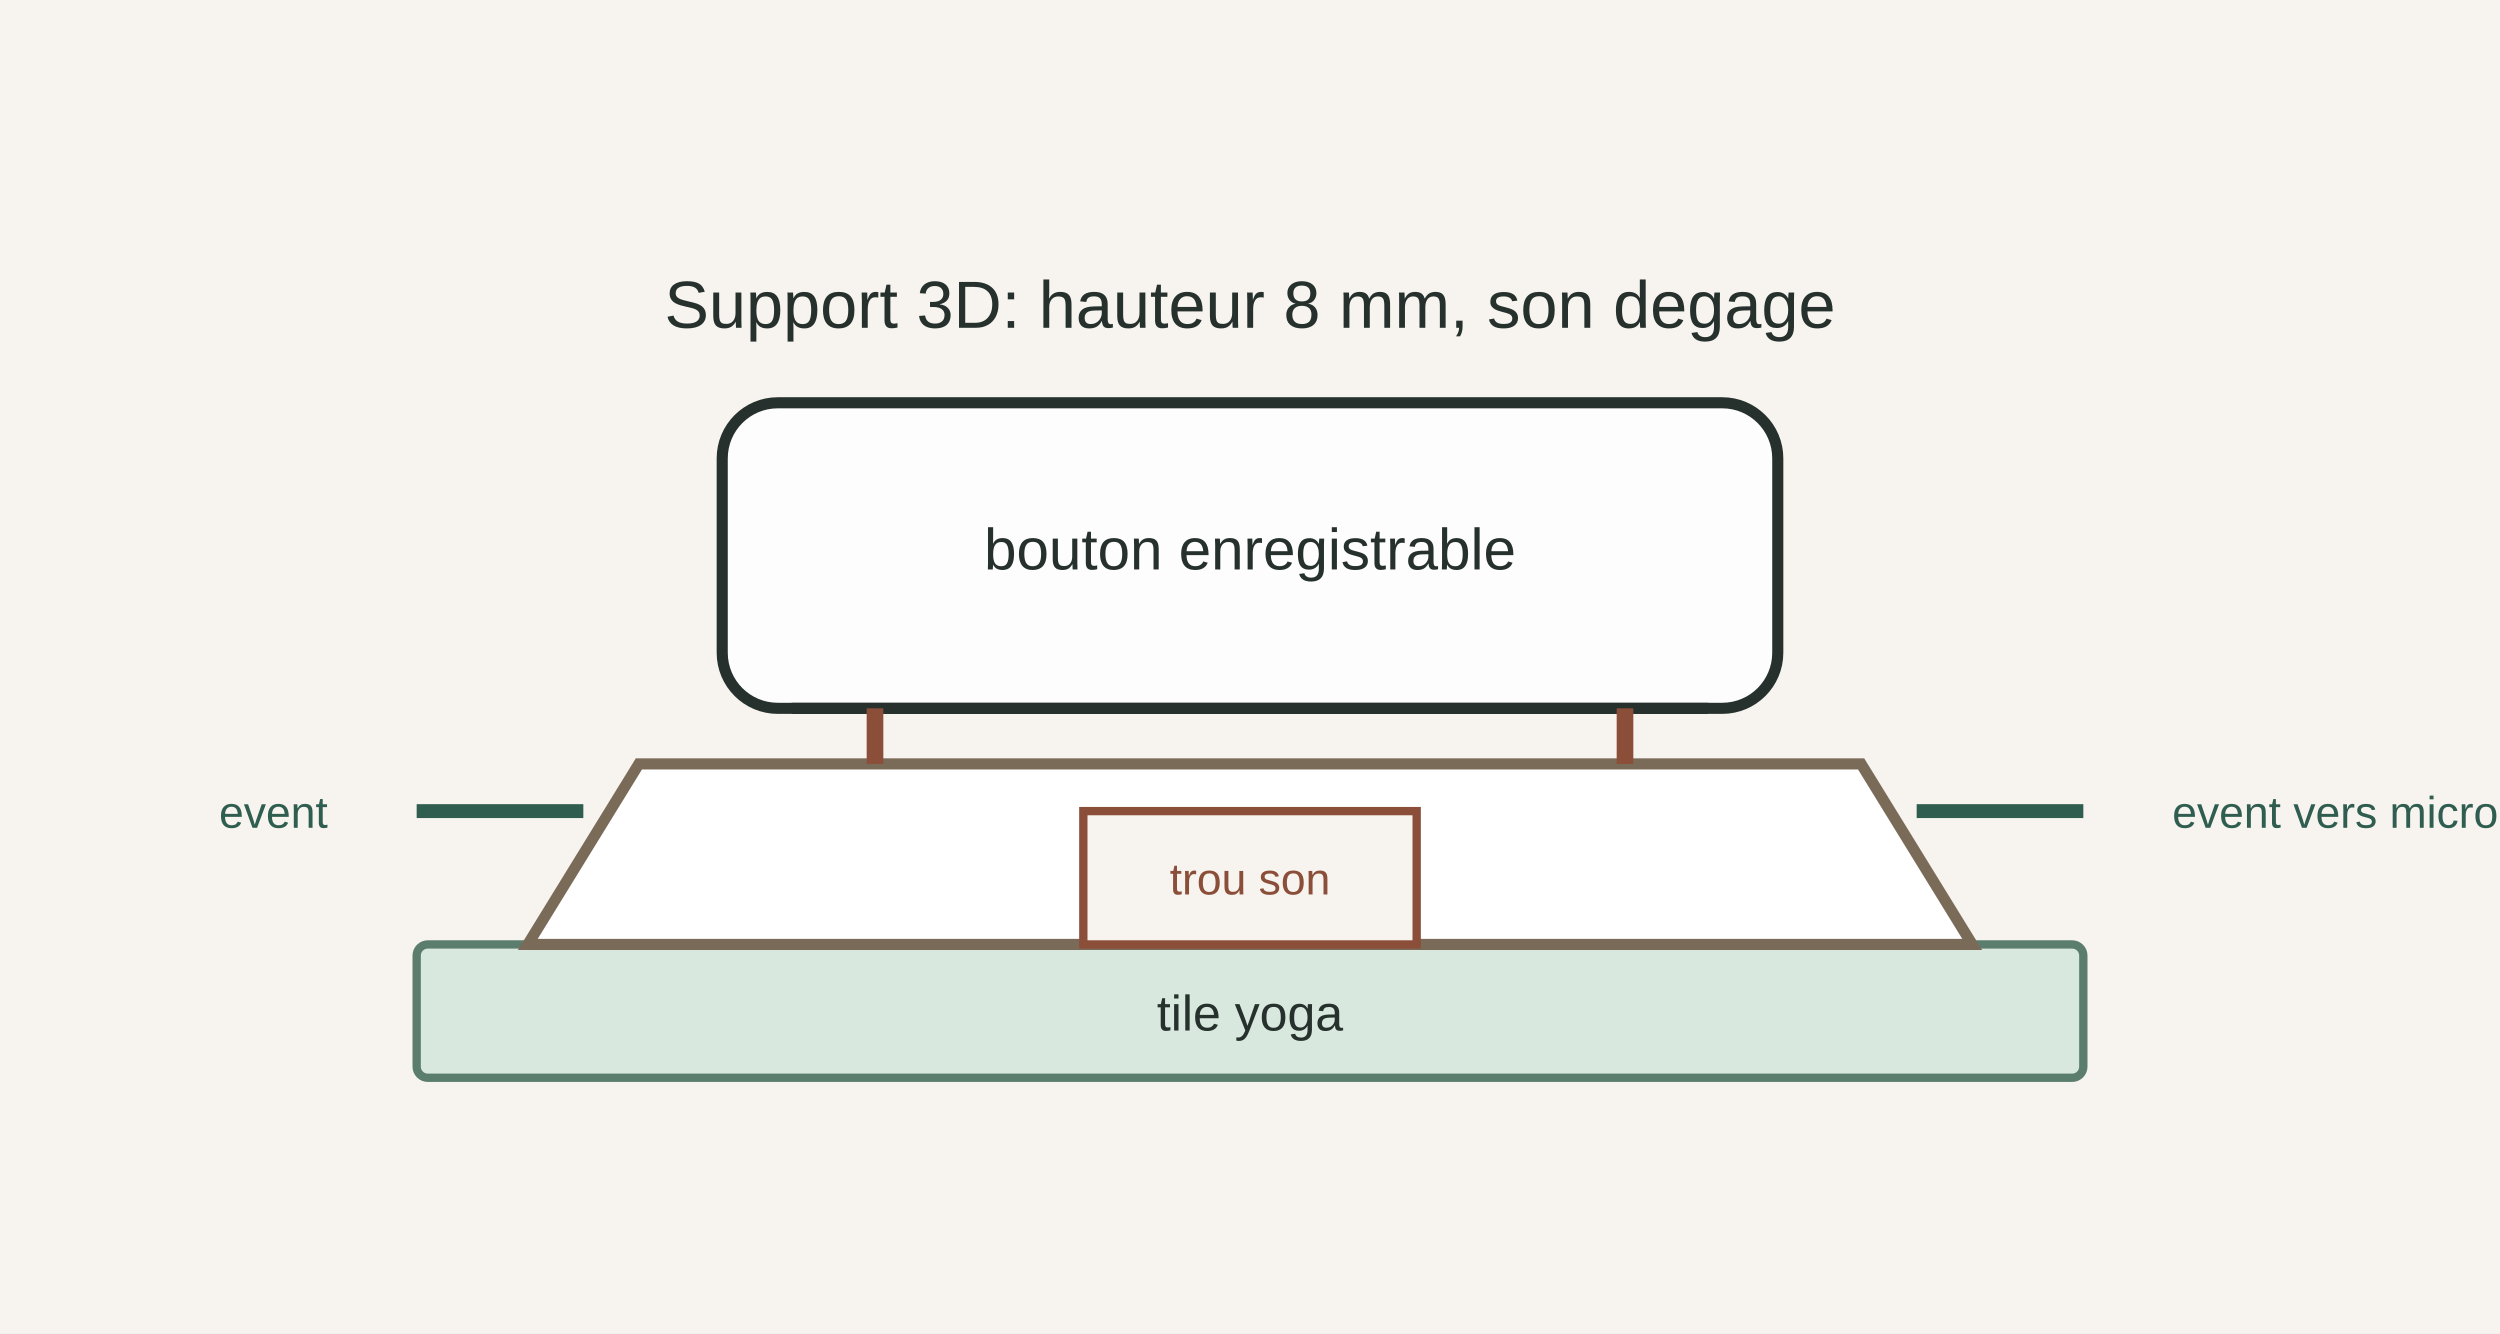
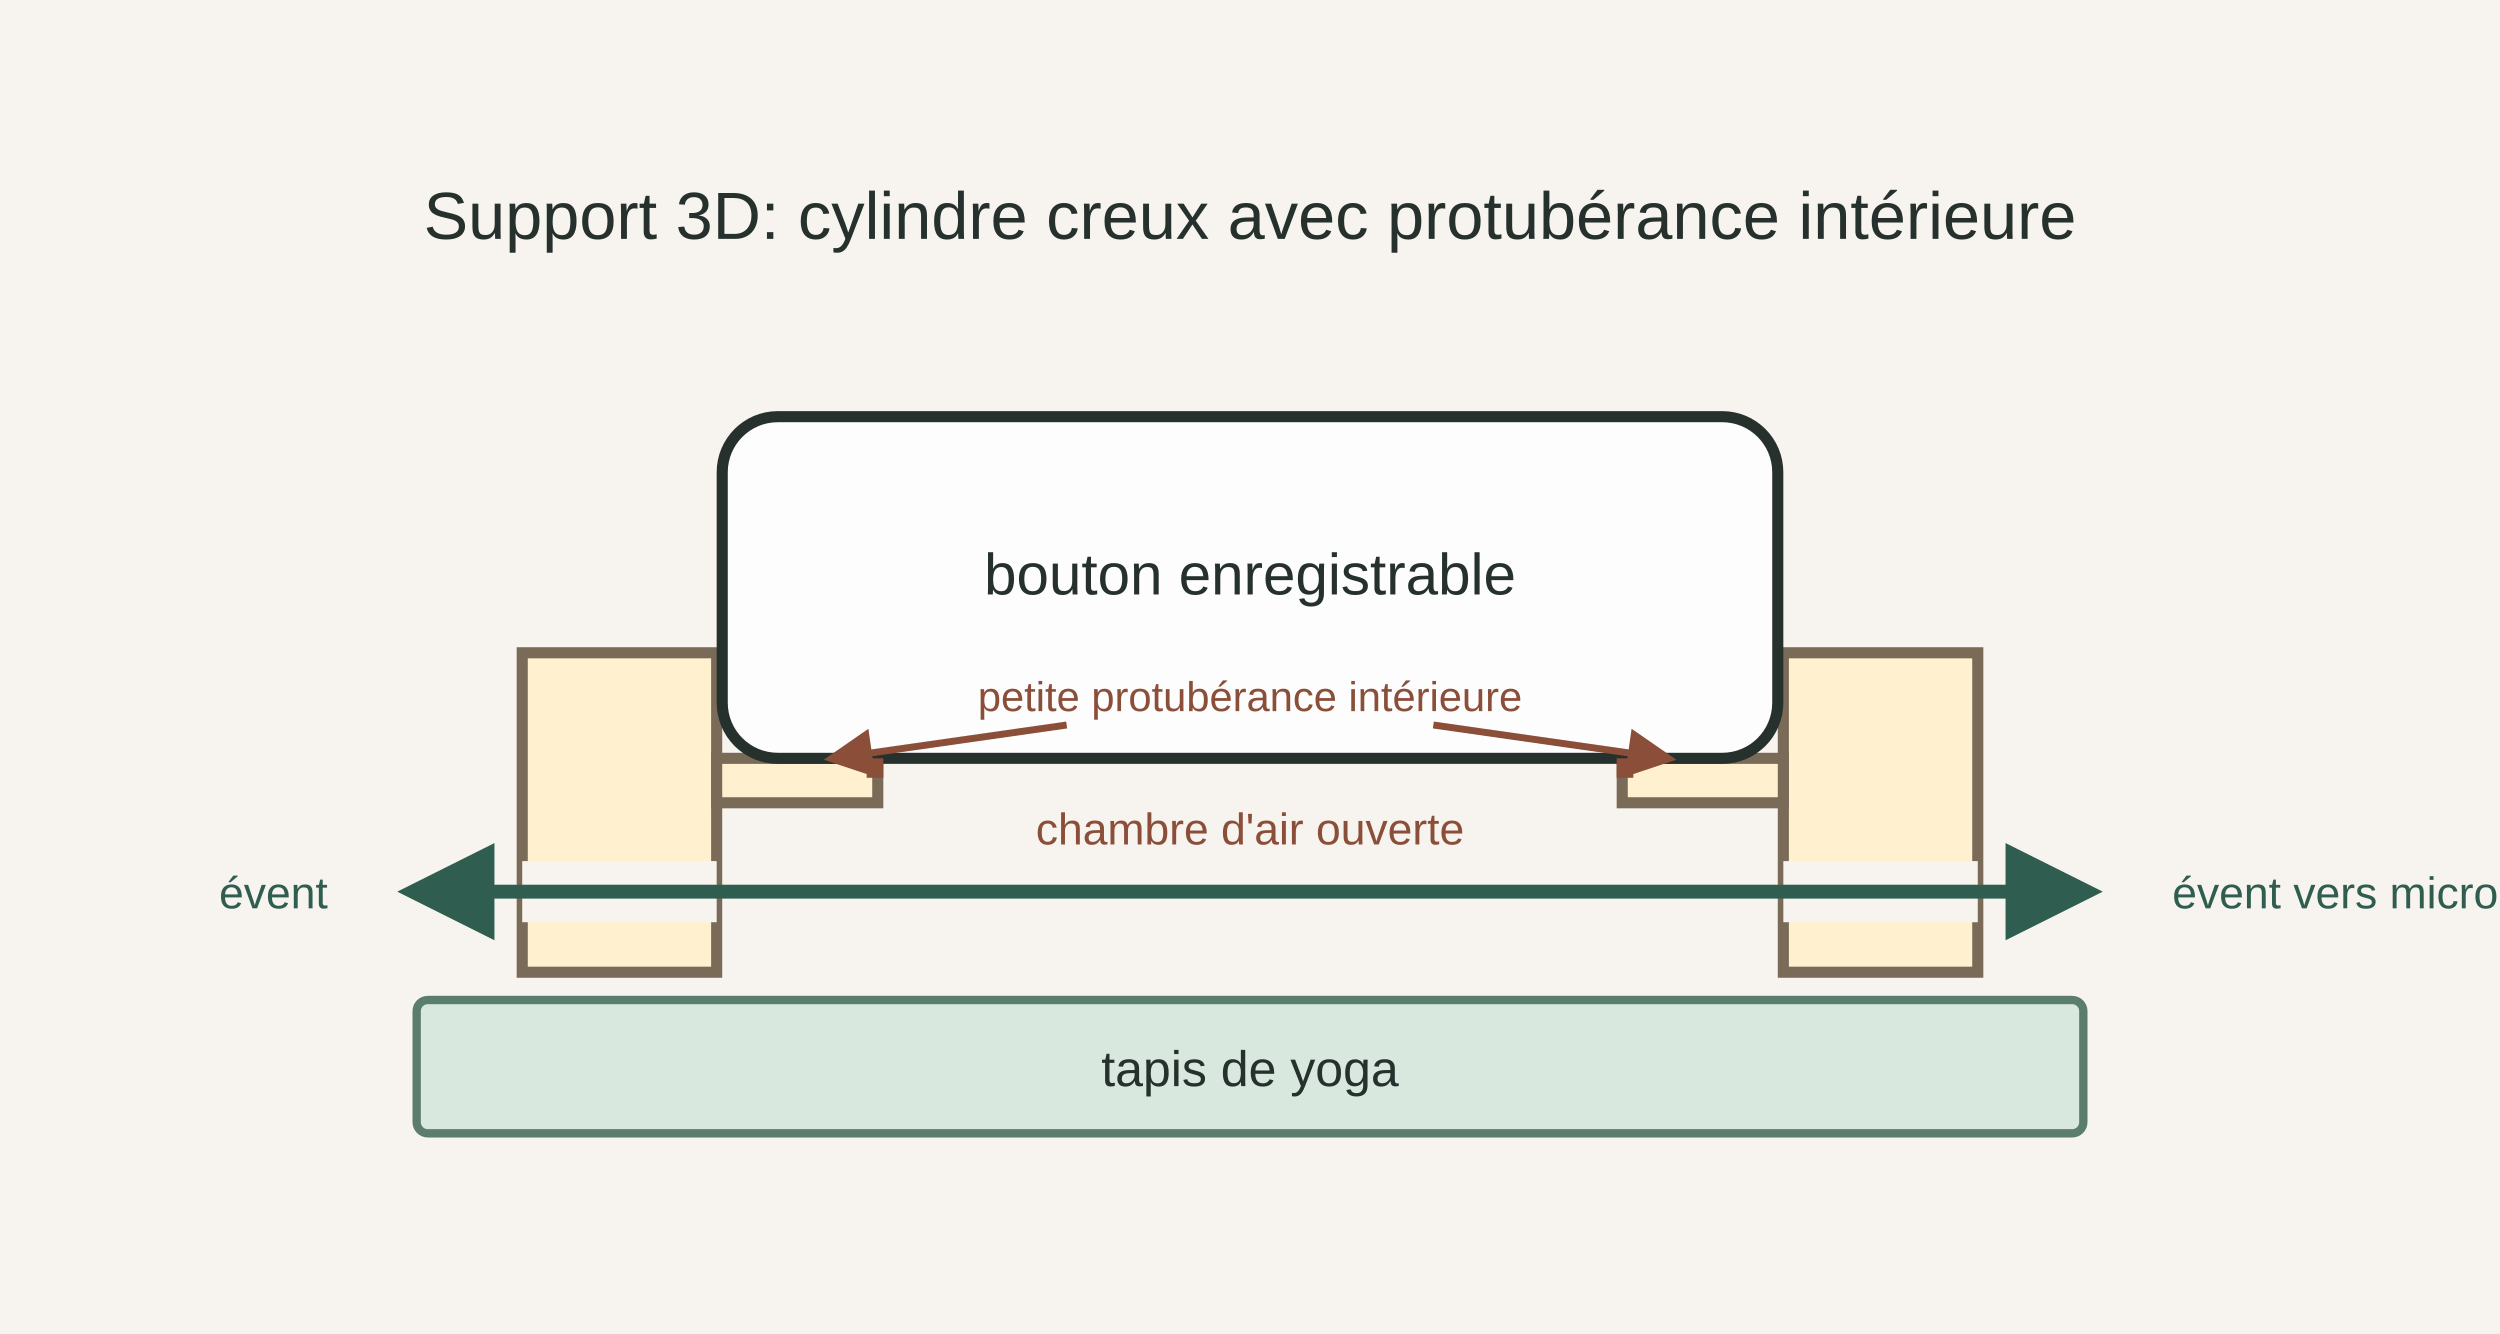
<svg xmlns="http://www.w3.org/2000/svg" width="900" height="480" viewBox="0 0 900 480" role="img" aria-labelledby="title desc">
+   <defs>
+     <marker id="arrow" viewBox="0 0 10 10" refX="8" refY="5" markerWidth="7" markerHeight="7" orient="auto-start-reverse">
+       <path d="M 0 0 L 10 5 L 0 10 z" fill="#2f5d50" />
+     </marker>
+     <marker id="brown-arrow" viewBox="0 0 10 10" refX="8" refY="5" markerWidth="7" markerHeight="7" orient="auto-start-reverse">
+       <path d="M 0 0 L 10 5 L 0 10 z" fill="#8b4e39" />
+     </marker>
+   </defs>
  <rect width="900" height="480" fill="#f7f4ef" />
-   <rect x="150" y="340" width="600" height="48" rx="4" fill="#d9e8df" stroke="#5b7d6e" stroke-width="3" />
-   <text x="450" y="371" font-family="Arial, sans-serif" font-size="18" text-anchor="middle" fill="#26312d">tile yoga</text>
-   <path d="M 230 275 L 670 275 L 710 340 L 190 340 Z" fill="#ffffff" stroke="#7a6b58" stroke-width="4" />
-   <rect x="390" y="292" width="120" height="48" fill="#f7f4ef" stroke="#8b4e39" stroke-width="3" />
-   <text x="450" y="322" font-family="Arial, sans-serif" font-size="16" text-anchor="middle" fill="#8b4e39">trou son</text>
-   <path d="M 210 292 L 150 292" stroke="#2f5d50" stroke-width="5" />
-   <path d="M 690 292 L 750 292" stroke="#2f5d50" stroke-width="5" />
-   <text x="118" y="298" font-family="Arial, sans-serif" font-size="16" text-anchor="end" fill="#2f5d50">event</text>
-   <text x="782" y="298" font-family="Arial, sans-serif" font-size="16" fill="#2f5d50">event vers micro</text>
-   <rect x="260" y="145" width="380" height="110" rx="20" fill="#fdfdfd" stroke="#26312d" stroke-width="4" />
-   <path d="M 285 255 L 615 255" stroke="#26312d" stroke-width="4" />
-   <text x="450" y="205" font-family="Arial, sans-serif" font-size="21" text-anchor="middle" fill="#26312d">bouton enregistrable</text>
-   <path d="M 315 255 L 315 275" stroke="#8b4e39" stroke-width="6" />
-   <path d="M 585 255 L 585 275" stroke="#8b4e39" stroke-width="6" />
-   <text x="450" y="118" font-family="Arial, sans-serif" font-size="24" text-anchor="middle" fill="#26312d">Support 3D: hauteur 8 mm, son degage</text>
+   <text x="450" y="86" font-family="Arial, sans-serif" font-size="24" text-anchor="middle" fill="#26312d">Support 3D: cylindre creux avec protubérance intérieure</text>
+   <rect x="150" y="360" width="600" height="48" rx="4" fill="#d9e8df" stroke="#5b7d6e" stroke-width="3" />
+   <text x="450" y="391" font-family="Arial, sans-serif" font-size="18" text-anchor="middle" fill="#26312d">tapis de yoga</text>
+   <g fill="#fff1cf" stroke="#7a6b58" stroke-width="4">
+     <rect x="188" y="235" width="70" height="115" />
+     <rect x="642" y="235" width="70" height="115" />
+     <rect x="258" y="273" width="58" height="16" />
+     <rect x="584" y="273" width="58" height="16" />
+   </g>
+   <rect x="188" y="310" width="70" height="22" fill="#f7f4ef" />
+   <rect x="642" y="310" width="70" height="22" fill="#f7f4ef" />
+   <rect x="260" y="150" width="380" height="123" rx="20" fill="#fdfdfd" stroke="#26312d" stroke-width="4" />
+   <text x="450" y="214" font-family="Arial, sans-serif" font-size="21" text-anchor="middle" fill="#26312d">bouton enregistrable</text>
+   <path d="M 315 273 L 315 280" stroke="#8b4e39" stroke-width="6" />
+   <path d="M 585 273 L 585 280" stroke="#8b4e39" stroke-width="6" />
+   <text x="450" y="304" font-family="Arial, sans-serif" font-size="16" text-anchor="middle" fill="#8b4e39">chambre d'air ouverte</text>
+   <text x="450" y="256" font-family="Arial, sans-serif" font-size="15" text-anchor="middle" fill="#8b4e39">petite protubérance intérieure</text>
+   <path d="M 384 261 L 300 273" stroke="#8b4e39" stroke-width="2.5" marker-end="url(#brown-arrow)" />
+   <path d="M 516 261 L 600 273" stroke="#8b4e39" stroke-width="2.5" marker-end="url(#brown-arrow)" />
+   <path d="M 450 321 L 258 321 L 150 321" stroke="#2f5d50" stroke-width="5" fill="none" marker-end="url(#arrow)" />
+   <path d="M 450 321 L 642 321 L 750 321" stroke="#2f5d50" stroke-width="5" fill="none" marker-end="url(#arrow)" />
+   <text x="118" y="327" font-family="Arial, sans-serif" font-size="16" text-anchor="end" fill="#2f5d50">évent</text>
+   <text x="782" y="327" font-family="Arial, sans-serif" font-size="16" fill="#2f5d50">évent vers micro</text>
</svg>
